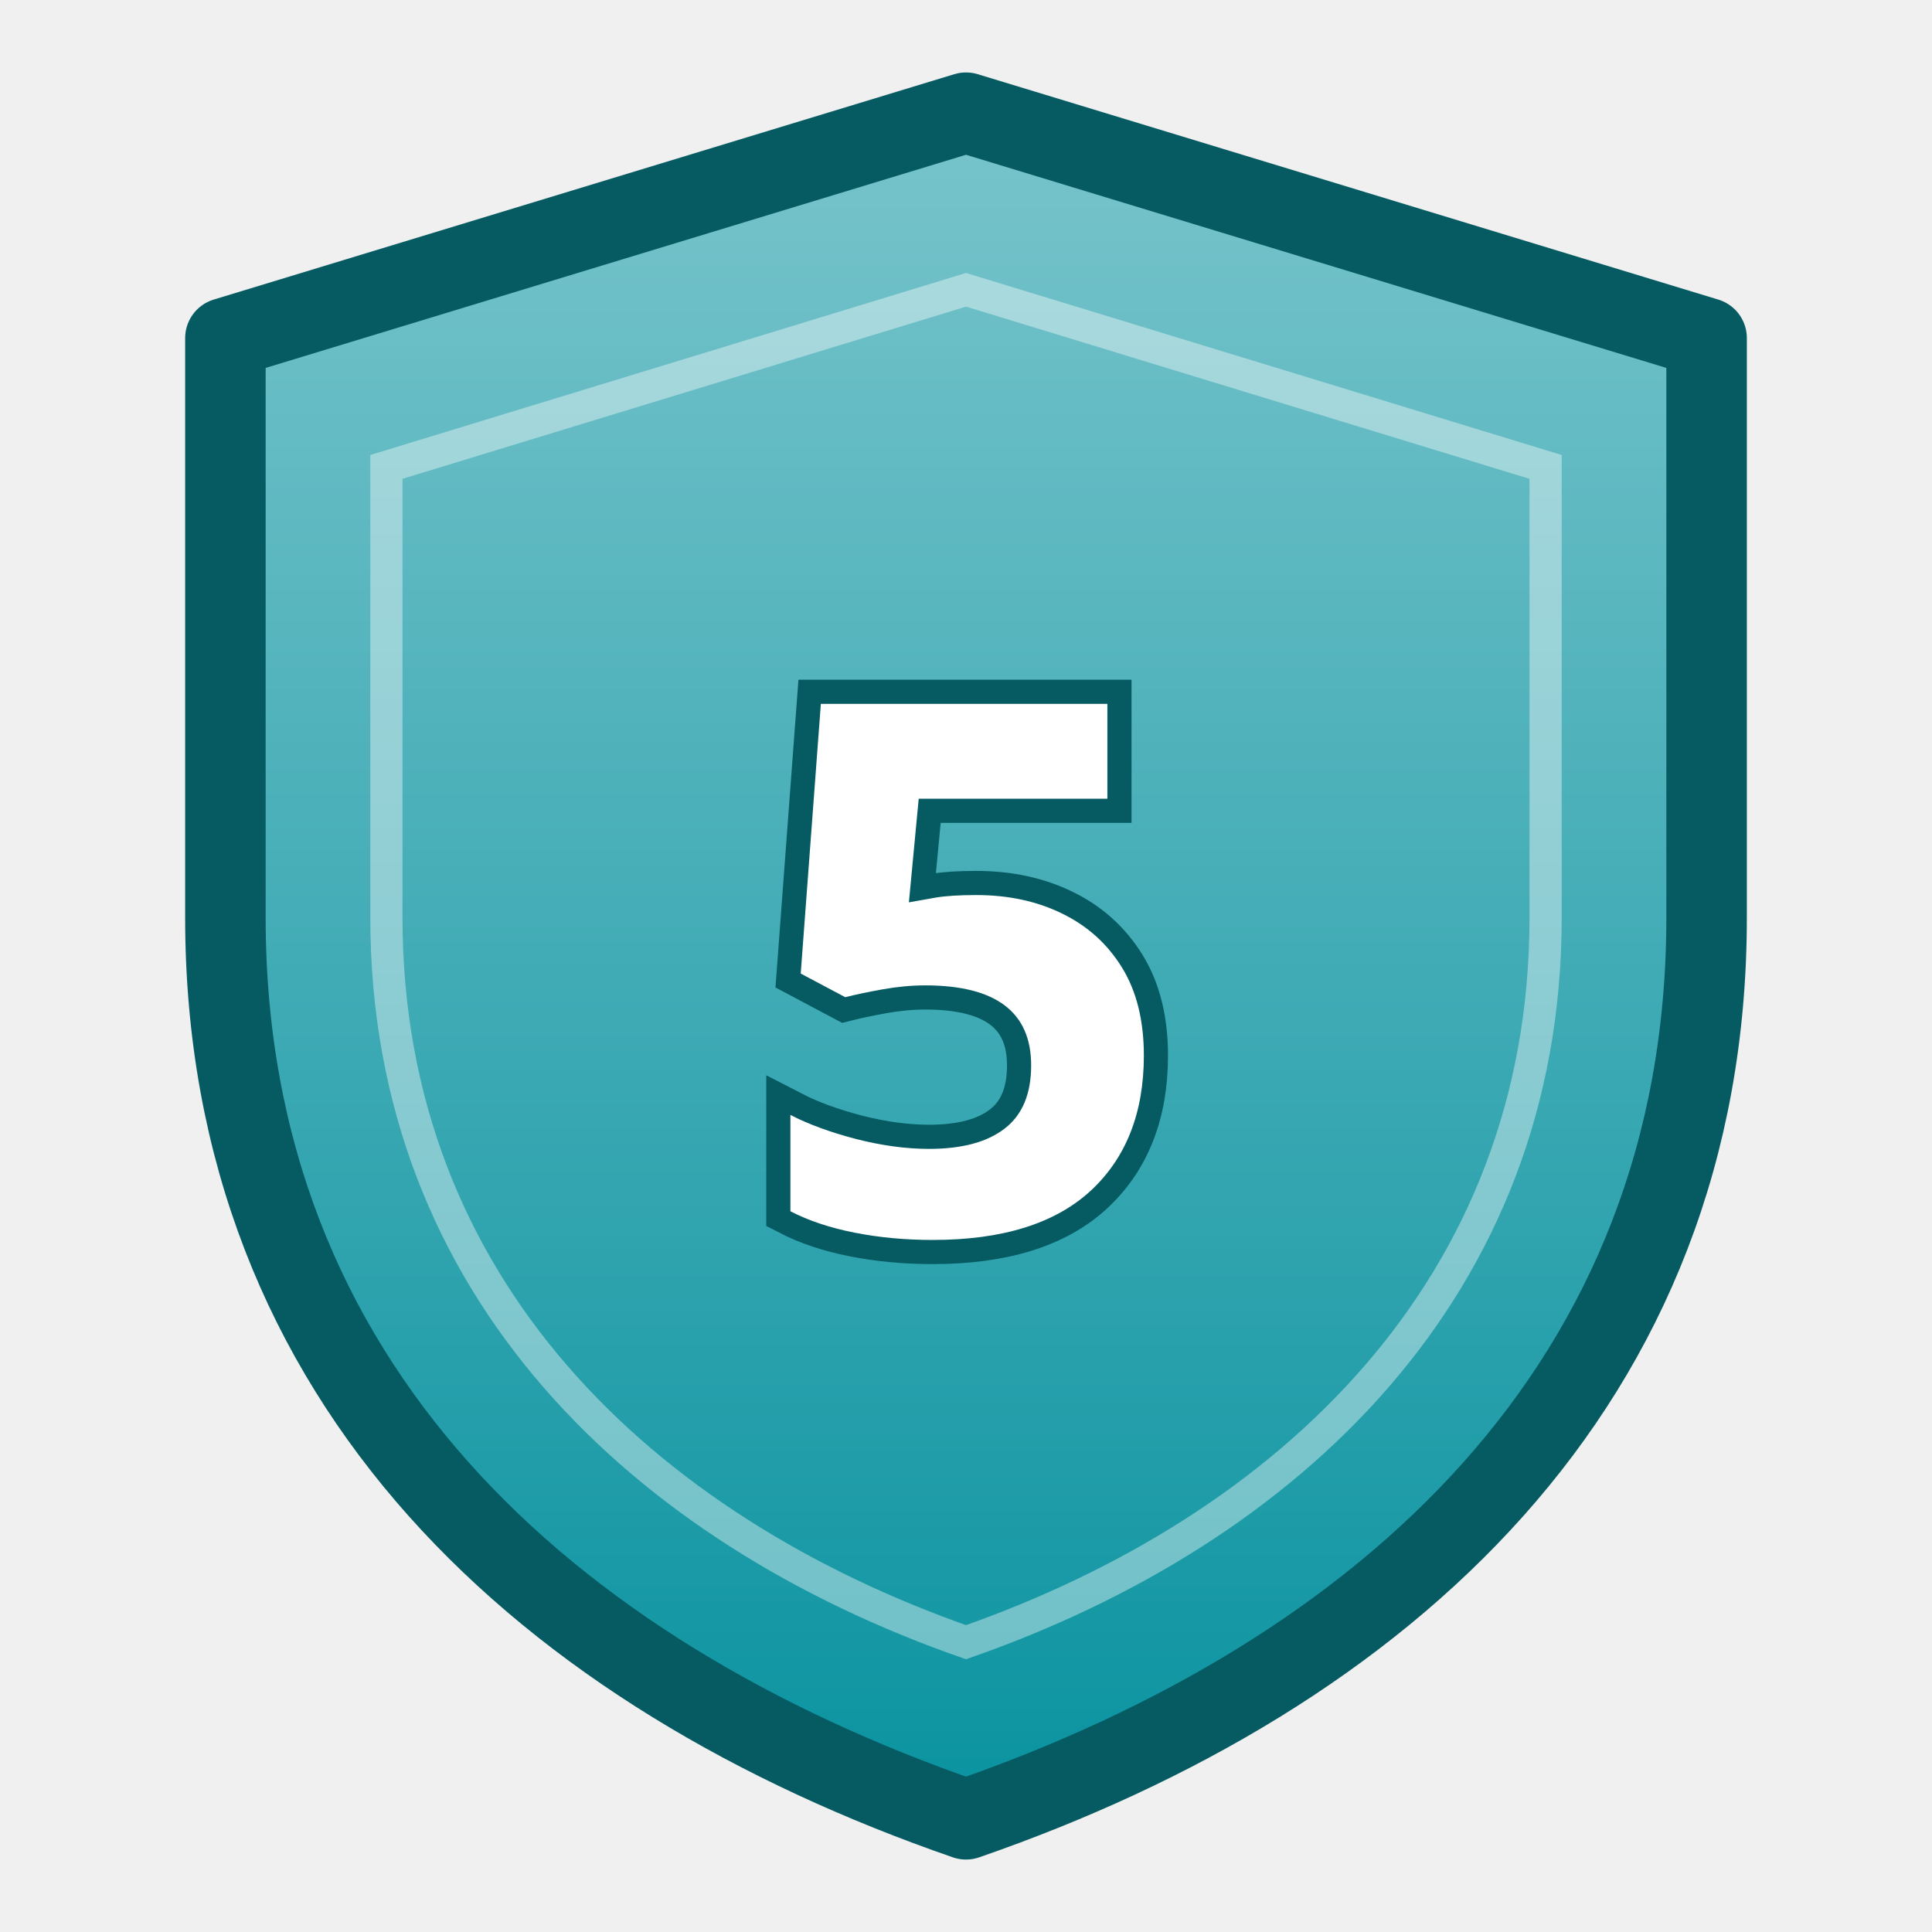
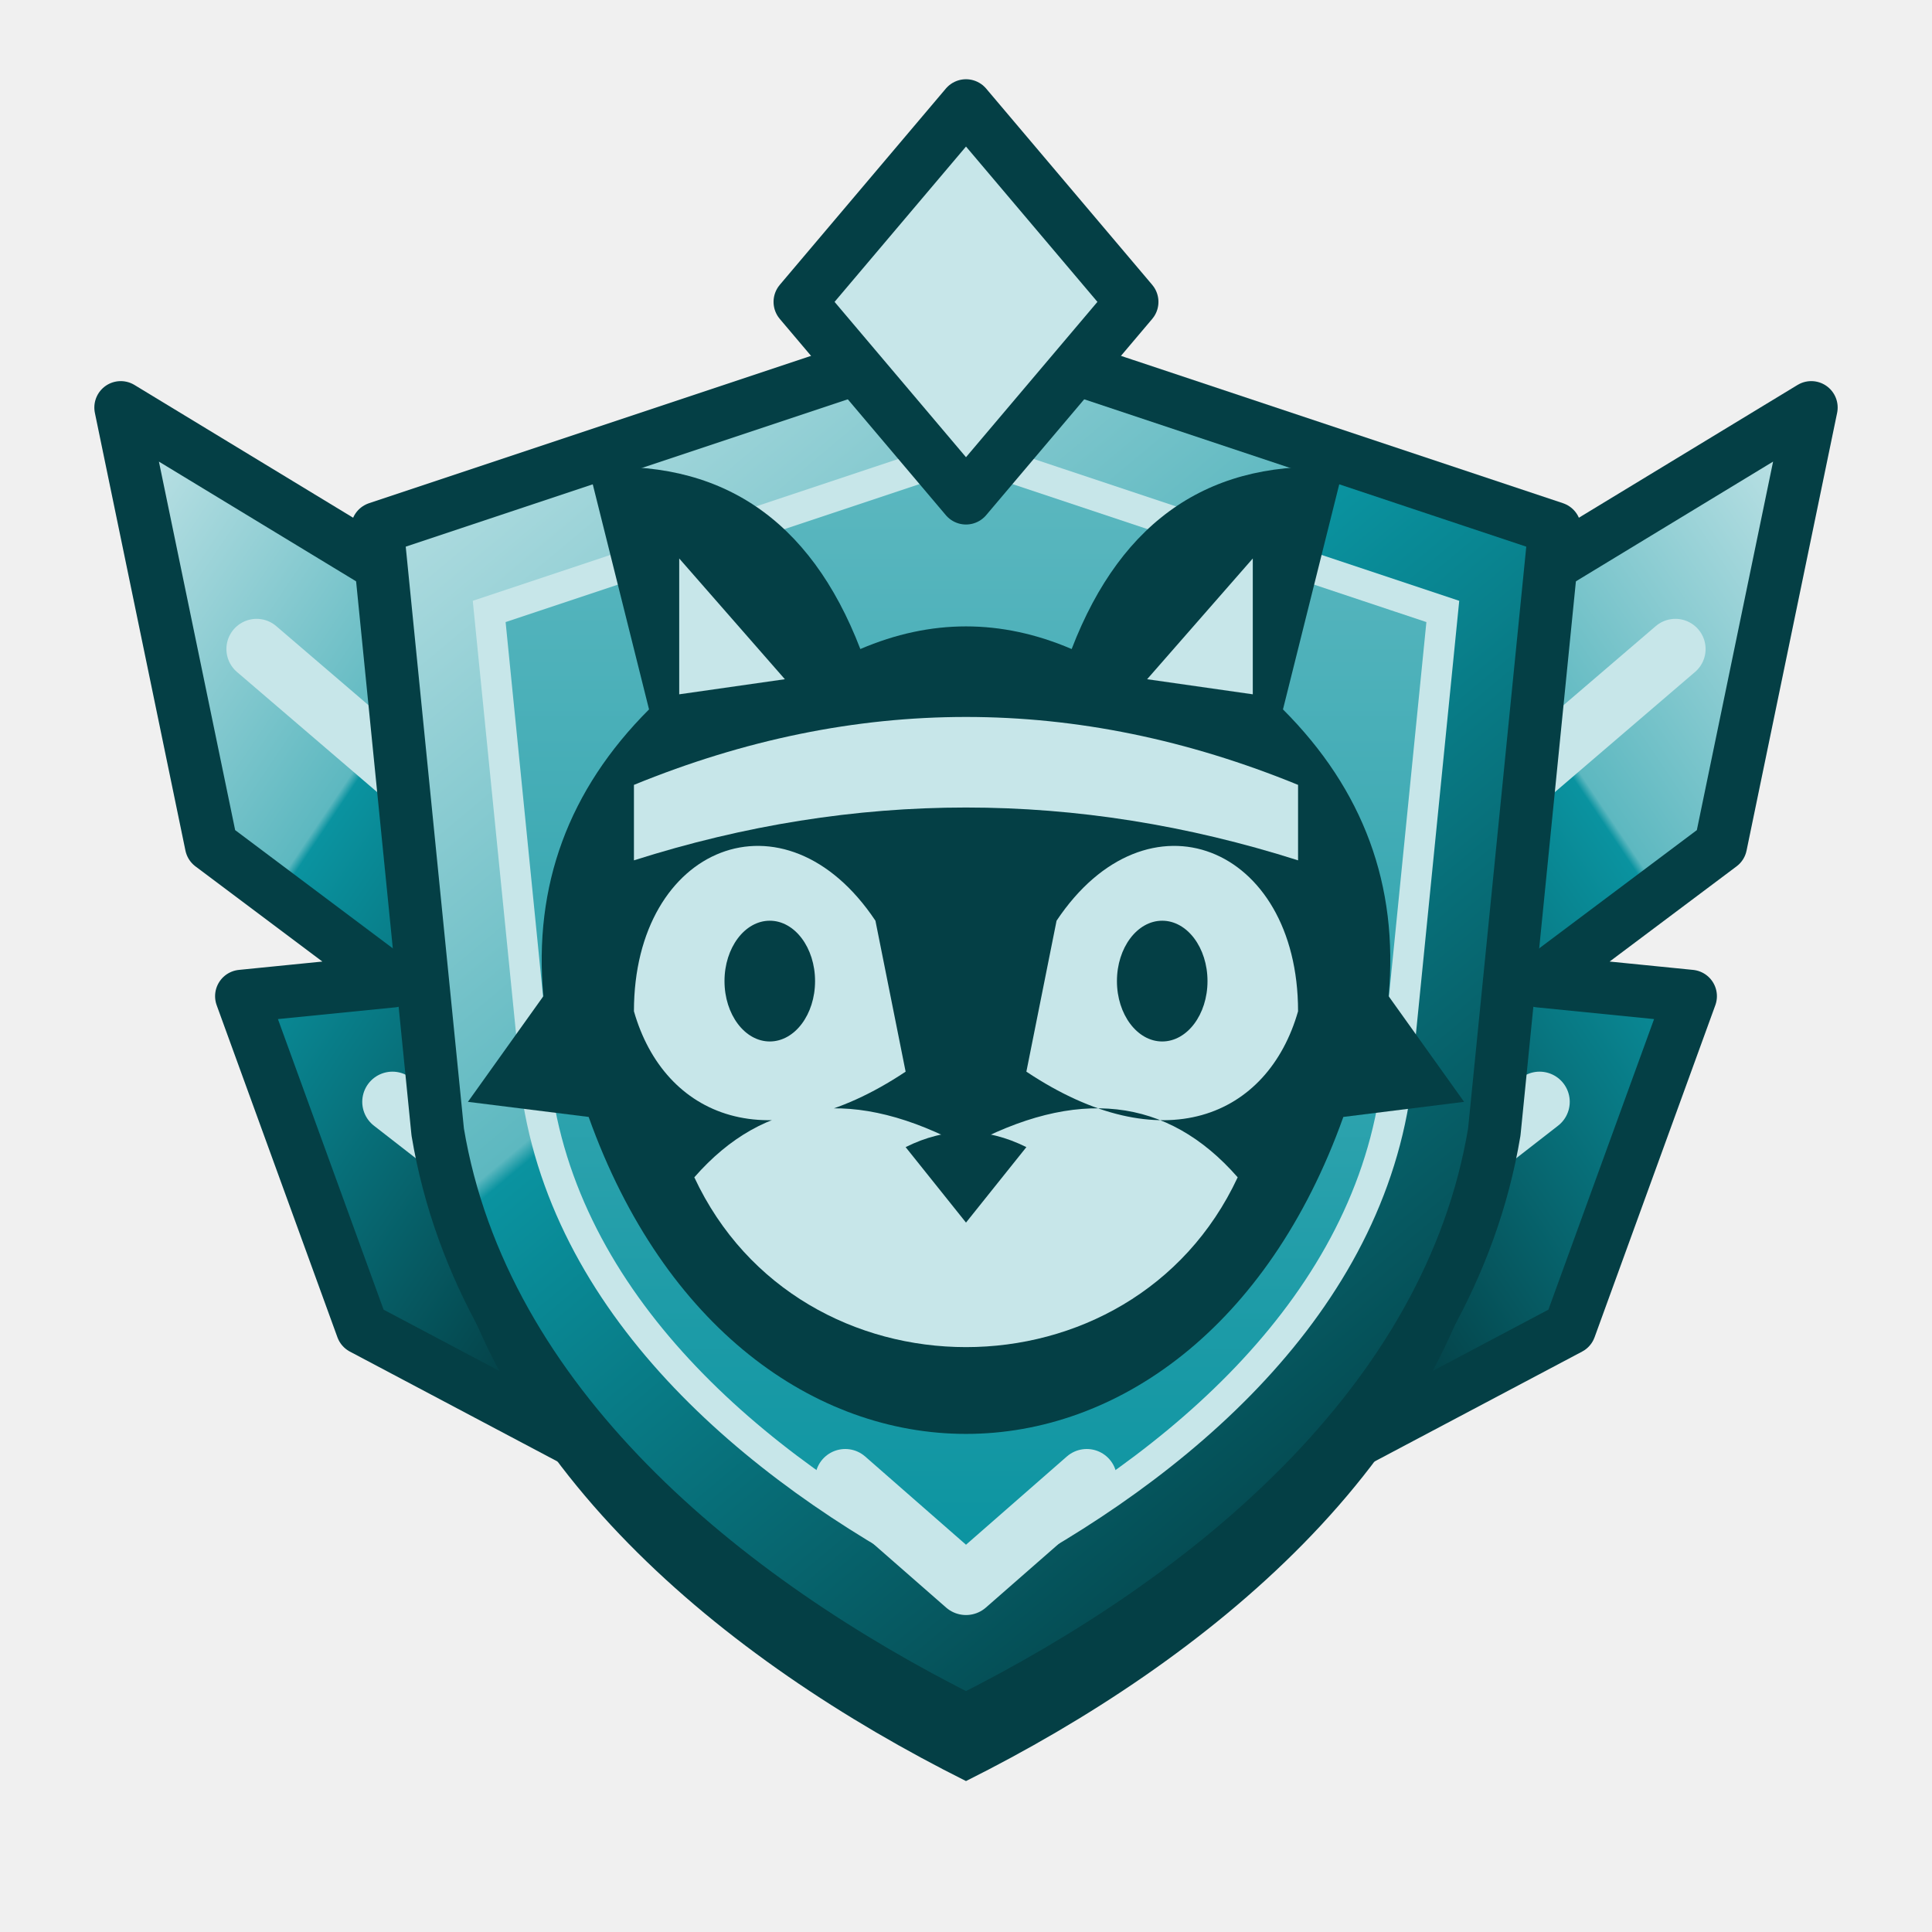
- <svg xmlns="http://www.w3.org/2000/svg" viewBox="0 0 120 120" role="img" aria-label="Platinum rank emblem">
+ <svg xmlns="http://www.w3.org/2000/svg" viewBox="0 0 128 128" role="img" aria-label="Platinum rank emblem">
  <defs>
-     <linearGradient id="fill" x1="0" y1="0" x2="0" y2="1">
-       <stop offset="0" stop-color="#78c4cb" />
+     <linearGradient id="metal" x1="0" y1="0" x2=".7" y2="1">
+       <stop stop-color="#c7e6e9" />
+       <stop offset=".45" stop-color="#5db8c0" />
+       <stop offset=".46" stop-color="#0A93A0" />
+       <stop offset="1" stop-color="#043f45" />
+     </linearGradient>
+     <linearGradient id="enamel" x2="0" y2="1">
+       <stop stop-color="#5db8c0" />
      <stop offset="1" stop-color="#0A93A0" />
    </linearGradient>
  </defs>
-   <path d="M60 7 L106 21 V57 C106 86 86 104 60 113 C34 104 14 86 14 57 V21 Z" fill="url(#fill)" stroke="#065b63" stroke-width="5" stroke-linejoin="round" />
-   <path d="M60 18 L96 29 V57 C96 80 80 95 60 102 C40 95 24 80 24 57 V29 Z" fill="none" stroke="#ffffff" stroke-opacity=".4" stroke-width="2" />
-   <text x="60" y="76.56" text-anchor="middle" font-family="Archivo, system-ui, sans-serif" font-size="46" font-weight="800" fill="#ffffff" stroke="#065b63" stroke-width="3" paint-order="stroke">5</text>
+   <path d="M36 44 8 27l6 29 12 9-10 1 8 22 17 9Z" fill="url(#metal)" stroke="#043f45" stroke-width="3.5" stroke-linejoin="round" />
+   <path d="m17 43 14 12m-5 18 9 7" stroke="#c7e6e9" stroke-width="4" stroke-linecap="round" />
+   <g transform="translate(128 0) scale(-1 1)">
+     <path d="M36 44 8 27l6 29 12 9-10 1 8 22 17 9Z" fill="url(#metal)" stroke="#043f45" stroke-width="3.5" stroke-linejoin="round" />
+     <path d="m17 43 14 12m-5 18 9 7" stroke="#c7e6e9" stroke-width="4" stroke-linecap="round" />
+   </g>
+   <path d="M64 22 103 35 99 75c-3 18-19 31-35 39-16-8-32-21-35-39l-4-40Z" fill="#043f45" transform="translate(0 4)" />
+   <path d="M64 22 103 35 99 75c-3 18-19 31-35 39-16-8-32-21-35-39l-4-40Z" fill="url(#metal)" stroke="#043f45" stroke-width="3.5" stroke-linejoin="round" />
+   <path d="M64 22 103 35 99 75c-3 18-19 31-35 39-16-8-32-21-35-39l-4-40Z" transform="translate(64 64) scale(.81) translate(-64 -64)" fill="url(#enamel)" stroke="#c7e6e9" stroke-width="2.5" />
+   <g transform="translate(0 -8)">
+     <path d="M43 55 39 39q13-1 18 12 7-3 14 0 5-13 18-12l-4 16q8 8 7 19l5 7-8 1c-5 14-15 21-25 21S44 96 39 82l-8-1 5-7q-1-11 7-19Z" fill="#043f45" />
+     <path d="m45 45 7 8-7 1Zm38 0-7 8 7 1Z" fill="#c7e6e9" />
+     <path d="M42 60q22-9 44 0v5q-22-7-44 0Z" fill="#c7e6e9" />
+     <path d="M42 75c0-11 10-15 16-6l2 10c-9 6-16 3-18-4Zm44 0c0-11-10-15-16-6l-2 10c9 6 16 3 18-4ZM46 86q7-8 18-2 11-6 18 2c-7 15-29 15-36 0Z" fill="#c7e6e9" />
+     <ellipse cx="51" cy="73" rx="3" ry="4" fill="#043f45" />
+     <ellipse cx="77" cy="73" rx="3" ry="4" fill="#043f45" />
+     <path d="M60 84q4-2 8 0l-4 5Z" fill="#043f45" />
+   </g>
+   <path d="m56 98 8 7 8-7" fill="none" stroke="#c7e6e9" stroke-width="4" stroke-linecap="round" stroke-linejoin="round" />
+   <path d="m64 7 11 13-11 13-11-13Z" fill="#c7e6e9" stroke="#043f45" stroke-width="3.5" stroke-linejoin="round" />
</svg>
